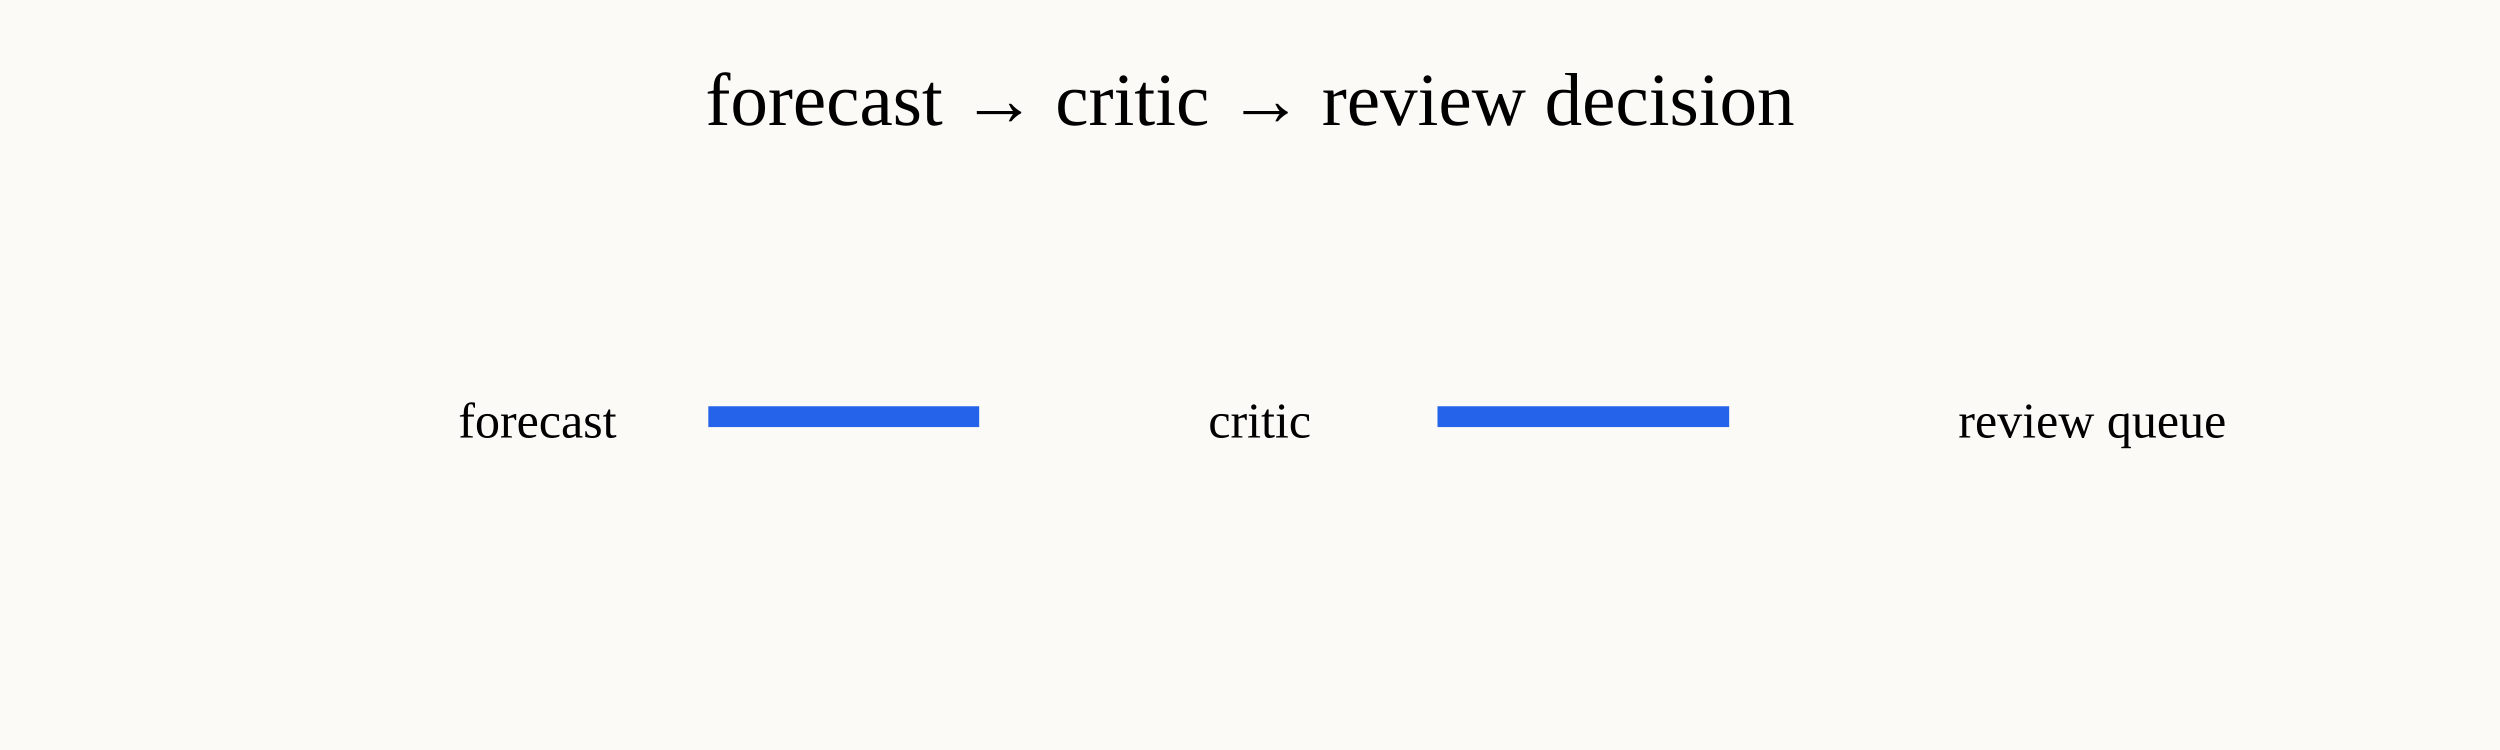
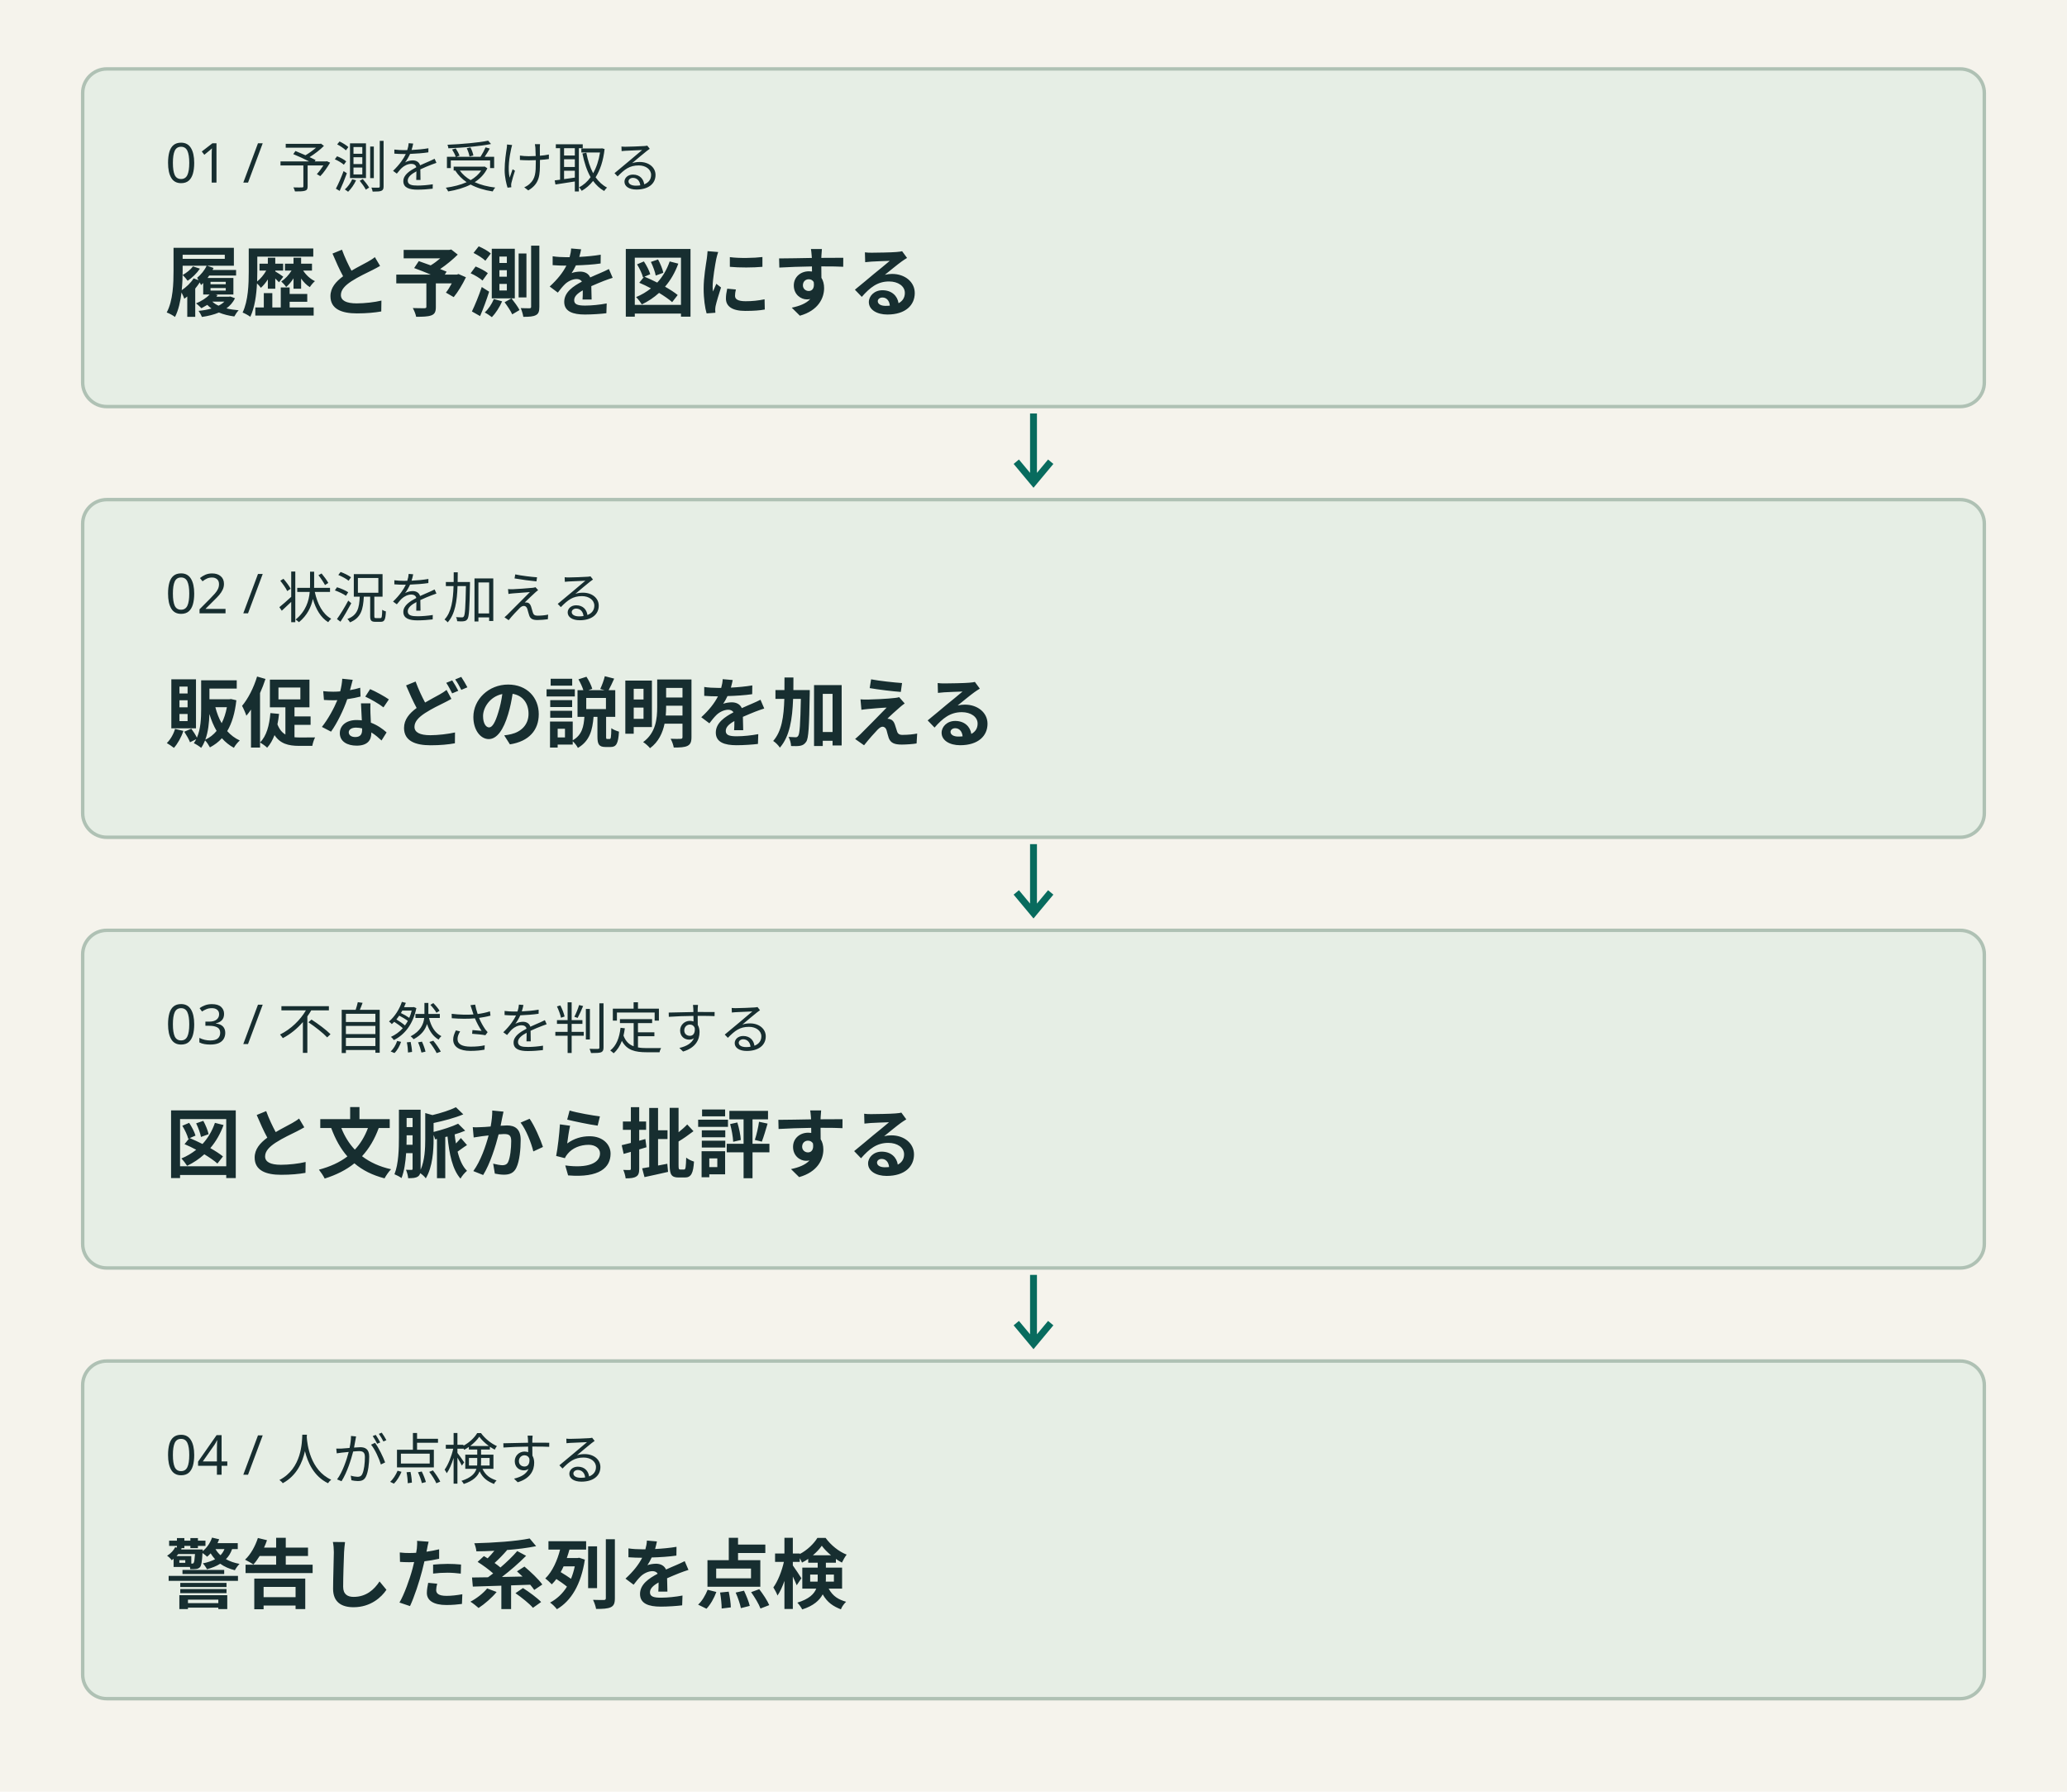
- <svg xmlns="http://www.w3.org/2000/svg" viewBox="0 0 600 180">
-   <rect width="600" height="180" fill="#fbfaf7" />
-   <text x="300" y="30" text-anchor="middle" font-size="18">forecast → critic → review decision</text>
-   <text x="110" y="105">forecast</text>
-   <text x="290" y="105">critic</text>
-   <text x="470" y="105">review queue</text>
-   <path d="M170 100 H235 M345 100 H415" stroke="#2563eb" stroke-width="5" />
+ <svg xmlns="http://www.w3.org/2000/svg" viewBox="0 0 600 520" role="img" aria-labelledby="title">
+   <rect width="600" height="520" fill="#f5f3ec" />
+   <g font-family="sans-serif" fill="#172e30">
+     <rect x="24" y="20" width="552" height="98" rx="7" fill="#e6eee5" stroke="#afc1b4" />
+     <text x="48" y="53" font-size="16">01 / 予測を受け取る</text>
+     <text x="48" y="90" font-size="22" font-weight="bold">履歴と予測を図にする</text>
+     <path d="M300 120 v20 m-5 -6 l5 6 5 -6" fill="none" stroke="#086b5e" stroke-width="2" />
+     <rect x="24" y="145" width="552" height="98" rx="7" fill="#e6eee5" stroke="#afc1b4" />
+     <text x="48" y="178" font-size="16">02 / 状況を加える</text>
+     <text x="48" y="215" font-size="22" font-weight="bold">販促などの説明を加える</text>
+     <path d="M300 245 v20 m-5 -6 l5 6 5 -6" fill="none" stroke="#086b5e" stroke-width="2" />
+     <rect x="24" y="270" width="552" height="98" rx="7" fill="#e6eee5" stroke="#afc1b4" />
+     <text x="48" y="303" font-size="16">03 / 不自然さを判定する</text>
+     <text x="48" y="340" font-size="22" font-weight="bold">図と文脈から批評する</text>
+     <path d="M300 370 v20 m-5 -6 l5 6 5 -6" fill="none" stroke="#086b5e" stroke-width="2" />
+     <rect x="24" y="395" width="552" height="98" rx="7" fill="#e6eee5" stroke="#afc1b4" />
+     <text x="48" y="428" font-size="16">04 / 人が点検する</text>
+     <text x="48" y="465" font-size="22" font-weight="bold">警告した系列を点検</text>
+   </g>
</svg>
